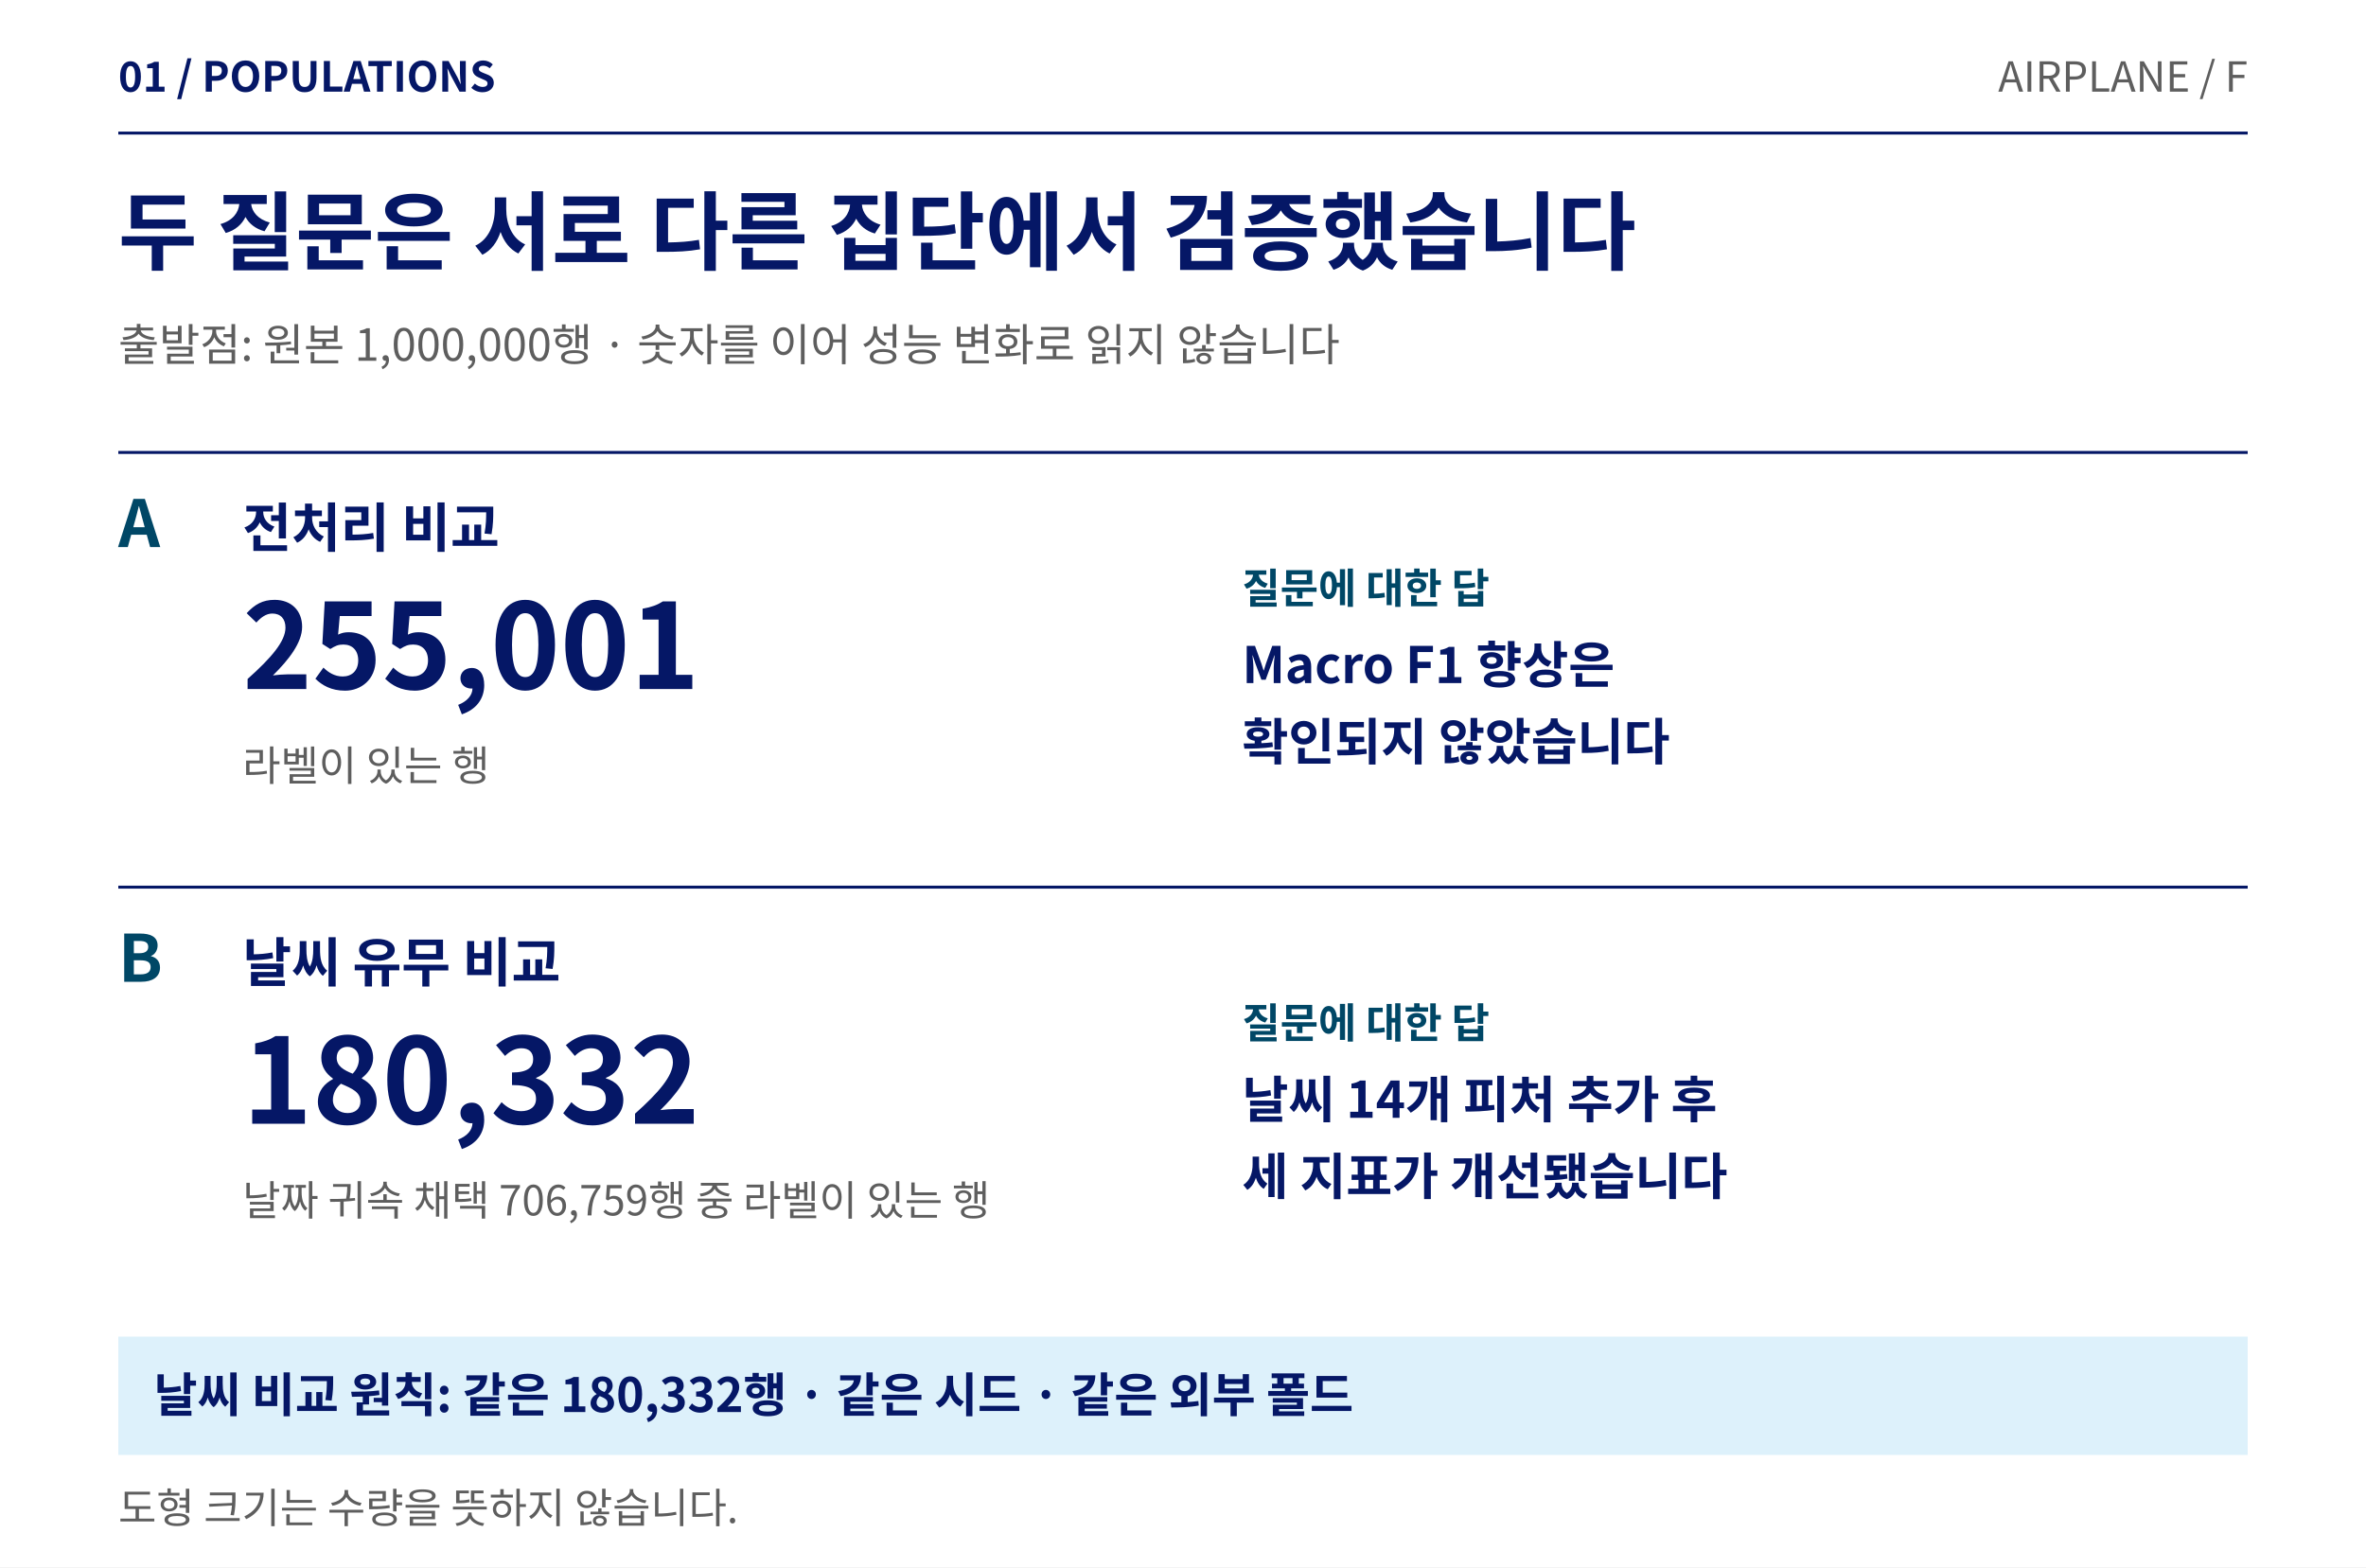
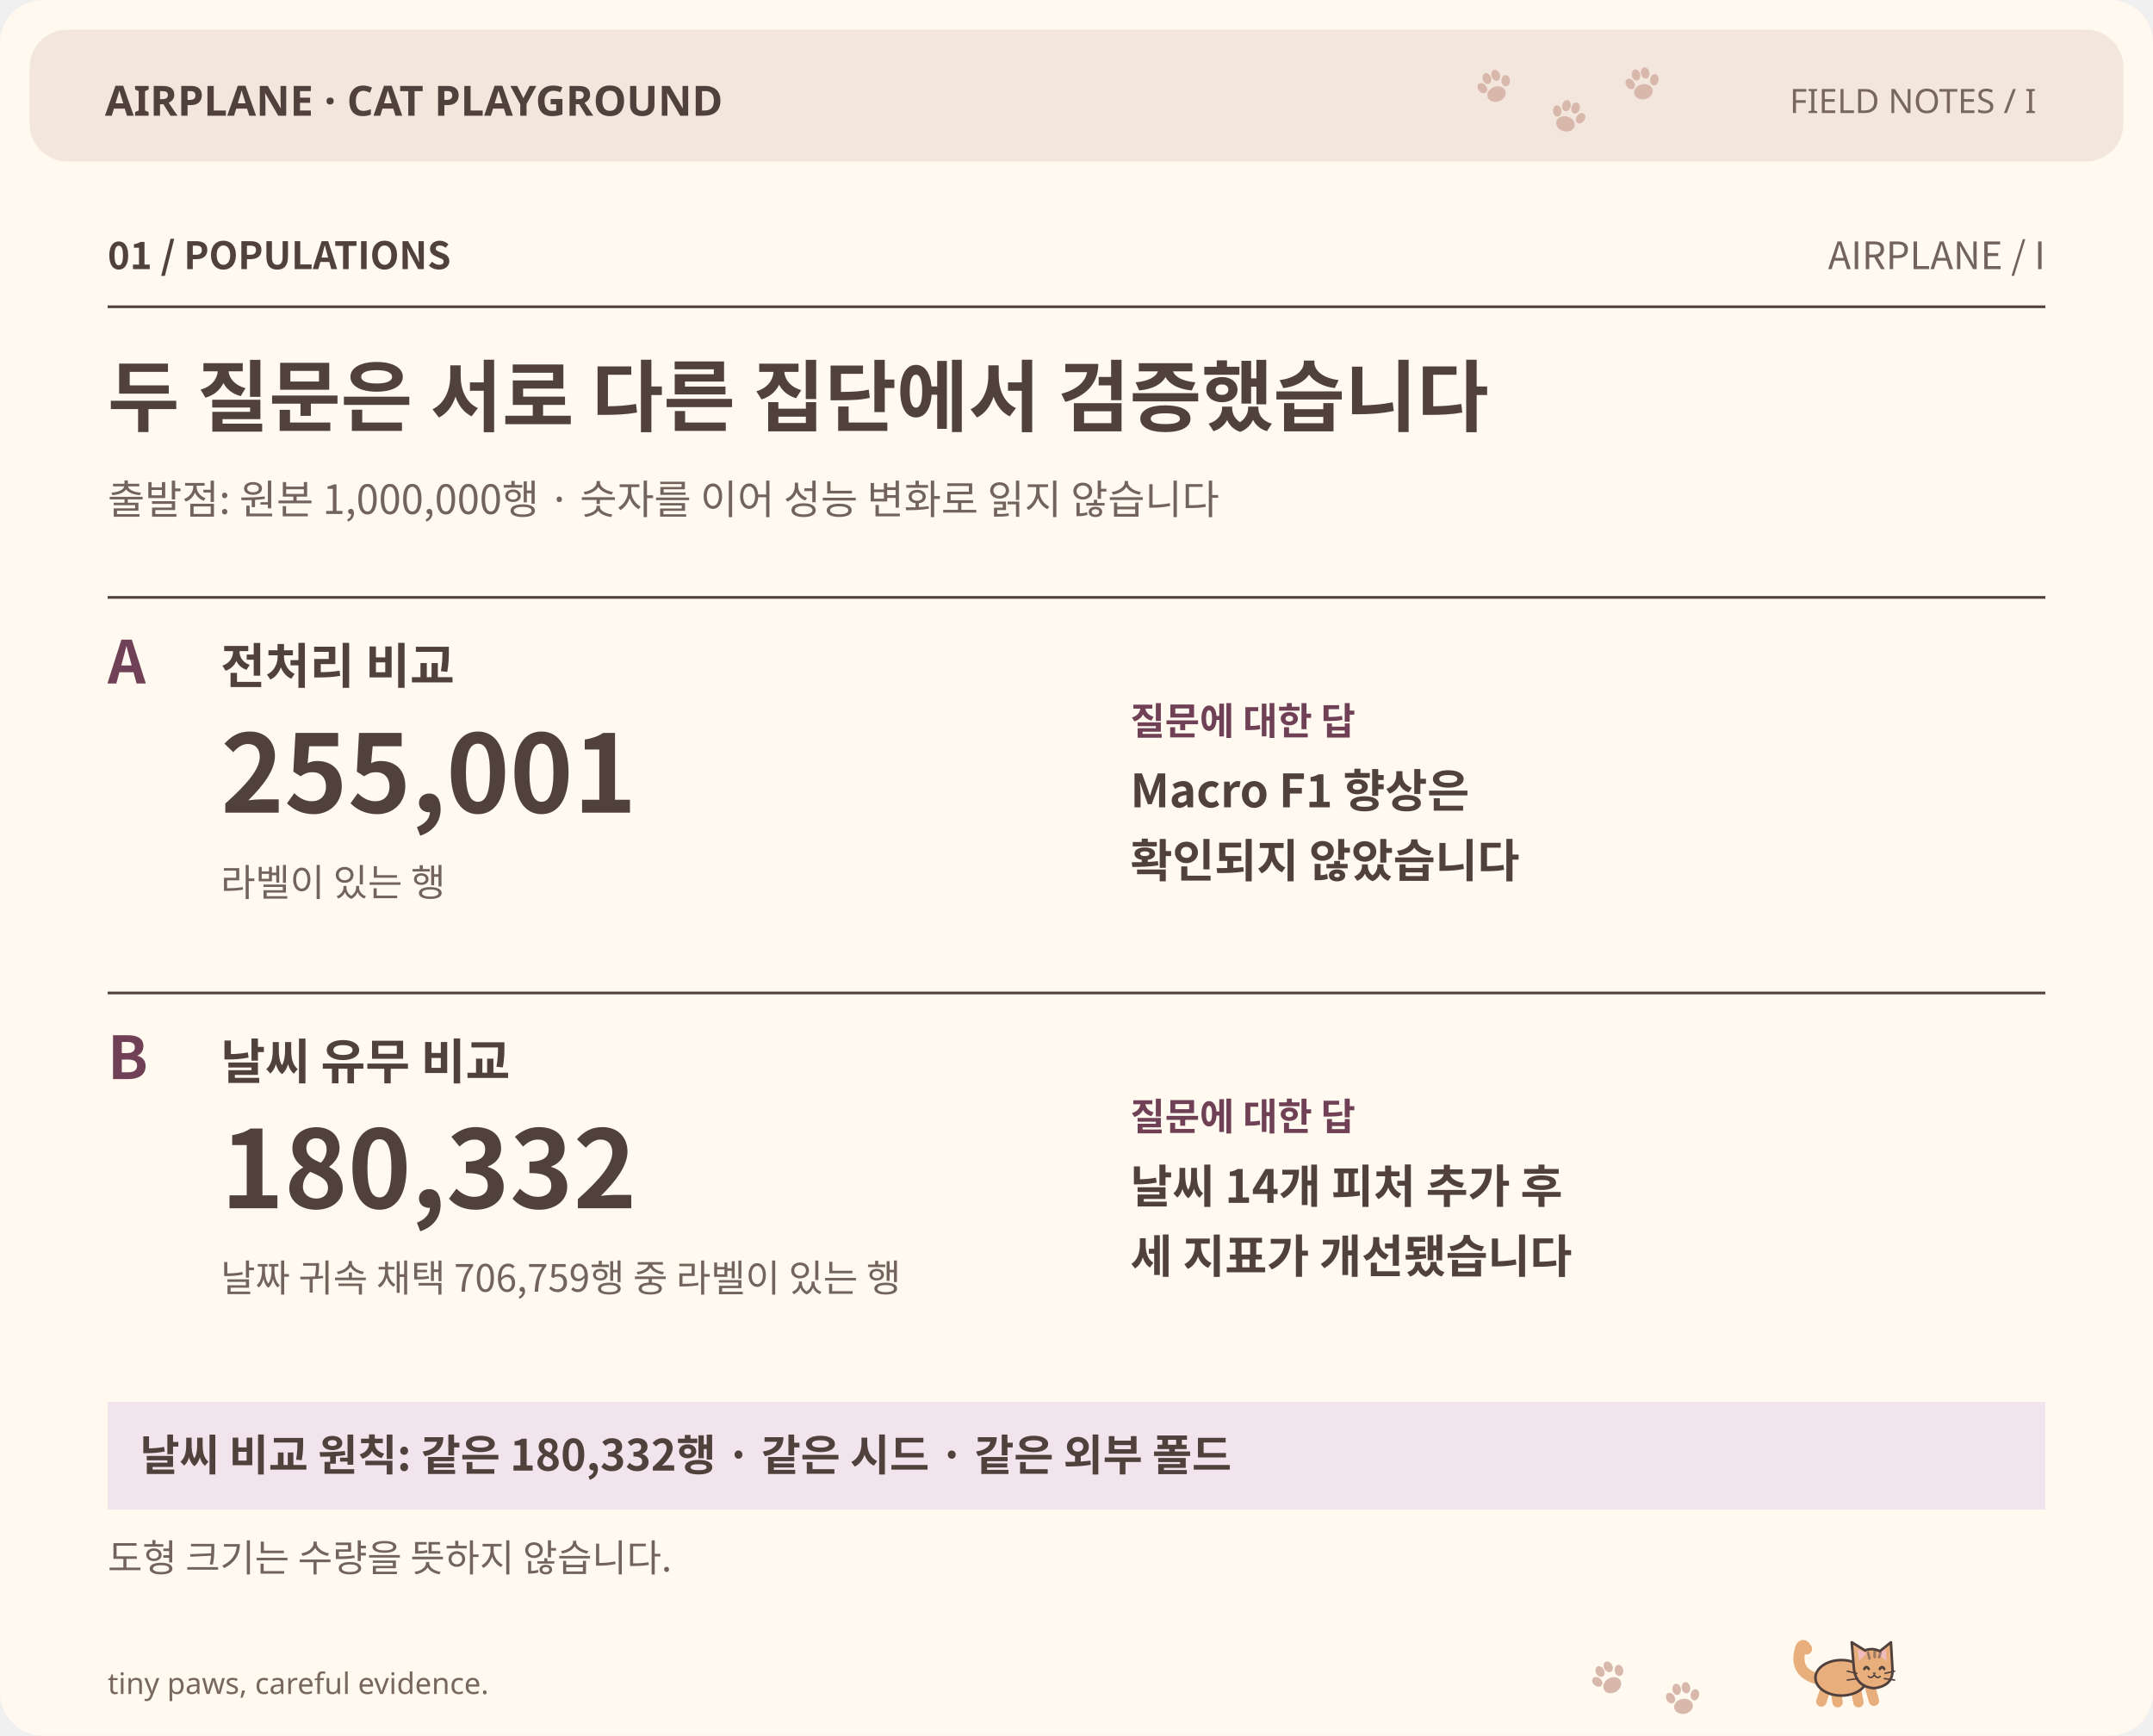
- <svg xmlns="http://www.w3.org/2000/svg" width="1600" height="1060" viewBox="0 0 1600 1060" role="img" aria-labelledby="title desc">
-   <rect width="1600" height="1060" fill="#FFFFFF" />
-   <text x="80" y="62" fill="#051766" font-family="Noto Sans CJK KR, Malgun Gothic, Apple SD Gothic Neo, sans-serif" font-size="28" font-weight="700" text-anchor="start" style="font-variant-numeric:tabular-nums">01 / POPULATIONS</text>
-   <text x="1520" y="62" fill="#5E5E5E" font-family="Noto Sans CJK KR, Malgun Gothic, Apple SD Gothic Neo, sans-serif" font-size="28" font-weight="400" text-anchor="end" style="font-variant-numeric:tabular-nums">AIRPLANE / F</text>
-   <line x1="80" y1="90" x2="1520" y2="90" stroke="#051766" stroke-width="2" />
-   <text x="80" y="178" fill="#051766" font-family="Noto Sans CJK KR, Malgun Gothic, Apple SD Gothic Neo, sans-serif" font-size="58" font-weight="800" text-anchor="start" style="font-variant-numeric:tabular-nums">두 질문은 서로 다른 집단에서 검증했습니다</text>
-   <text x="80" y="244" fill="#5E5E5E" font-family="Noto Sans CJK KR, Malgun Gothic, Apple SD Gothic Neo, sans-serif" font-size="30" font-weight="400" text-anchor="start" style="font-variant-numeric:tabular-nums">출발점: 원본 1,000,000행 · 숫자를 이어 성능 변화로 읽지 않습니다</text>
-   <line x1="80" y1="306" x2="1520" y2="306" stroke="#051766" stroke-width="2" />
-   <text x="80" y="370" fill="#004766" font-family="Noto Sans CJK KR, Malgun Gothic, Apple SD Gothic Neo, sans-serif" font-size="44" font-weight="800" text-anchor="start" style="font-variant-numeric:tabular-nums">A</text>
-   <text x="164" y="370" fill="#051766" font-family="Noto Sans CJK KR, Malgun Gothic, Apple SD Gothic Neo, sans-serif" font-size="36" font-weight="700" text-anchor="start" style="font-variant-numeric:tabular-nums">전처리 비교</text>
-   <text x="164" y="466" fill="#051766" font-family="Noto Sans CJK KR, Malgun Gothic, Apple SD Gothic Neo, sans-serif" font-size="80" font-weight="800" text-anchor="start" style="font-variant-numeric:tabular-nums">255,001</text>
-   <text x="164" y="528" fill="#5E5E5E" font-family="Noto Sans CJK KR, Malgun Gothic, Apple SD Gothic Neo, sans-serif" font-size="28" font-weight="400" text-anchor="start" style="font-variant-numeric:tabular-nums">라벨이 있는 행</text>
-   <text x="840" y="408" fill="#004766" font-family="Noto Sans CJK KR, Malgun Gothic, Apple SD Gothic Neo, sans-serif" font-size="28" font-weight="700" text-anchor="start" style="font-variant-numeric:tabular-nums">질문에 대한 답</text>
-   <text x="840" y="462" fill="#051766" font-family="Noto Sans CJK KR, Malgun Gothic, Apple SD Gothic Neo, sans-serif" font-size="34" font-weight="700" text-anchor="start" style="font-variant-numeric:tabular-nums">Macro F1 향상은</text>
-   <text x="840" y="514" fill="#051766" font-family="Noto Sans CJK KR, Malgun Gothic, Apple SD Gothic Neo, sans-serif" font-size="34" font-weight="700" text-anchor="start" style="font-variant-numeric:tabular-nums">확인되지 않았습니다</text>
-   <line x1="80" y1="600" x2="1520" y2="600" stroke="#051766" stroke-width="2" />
-   <text x="80" y="664" fill="#004766" font-family="Noto Sans CJK KR, Malgun Gothic, Apple SD Gothic Neo, sans-serif" font-size="44" font-weight="800" text-anchor="start" style="font-variant-numeric:tabular-nums">B</text>
-   <text x="164" y="664" fill="#051766" font-family="Noto Sans CJK KR, Malgun Gothic, Apple SD Gothic Neo, sans-serif" font-size="36" font-weight="700" text-anchor="start" style="font-variant-numeric:tabular-nums">날씨 유무 비교</text>
-   <text x="164" y="760" fill="#051766" font-family="Noto Sans CJK KR, Malgun Gothic, Apple SD Gothic Neo, sans-serif" font-size="80" font-weight="800" text-anchor="start" style="font-variant-numeric:tabular-nums">180,332</text>
-   <text x="164" y="822" fill="#5E5E5E" font-family="Noto Sans CJK KR, Malgun Gothic, Apple SD Gothic Neo, sans-serif" font-size="28" font-weight="400" text-anchor="start" style="font-variant-numeric:tabular-nums">날짜 귀속 채택 706,759행 중 라벨이 있는 행</text>
-   <text x="840" y="702" fill="#004766" font-family="Noto Sans CJK KR, Malgun Gothic, Apple SD Gothic Neo, sans-serif" font-size="28" font-weight="700" text-anchor="start" style="font-variant-numeric:tabular-nums">질문에 대한 답</text>
-   <text x="840" y="756" fill="#051766" font-family="Noto Sans CJK KR, Malgun Gothic, Apple SD Gothic Neo, sans-serif" font-size="34" font-weight="700" text-anchor="start" style="font-variant-numeric:tabular-nums">날씨 14개 피처 추가 후</text>
-   <text x="840" y="808" fill="#051766" font-family="Noto Sans CJK KR, Malgun Gothic, Apple SD Gothic Neo, sans-serif" font-size="34" font-weight="700" text-anchor="start" style="font-variant-numeric:tabular-nums">세 지표가 개선됐습니다</text>
-   <rect x="80" y="904" width="1440" height="80" fill="#DDF1FB" />
-   <text x="104" y="955" fill="#051766" font-family="Noto Sans CJK KR, Malgun Gothic, Apple SD Gothic Neo, sans-serif" font-size="32" font-weight="700" text-anchor="start" style="font-variant-numeric:tabular-nums">날씨 비교 원칙: 같은 180,332행 · 같은 시드 · 같은 외부 폴드</text>
-   <text x="80" y="1030" fill="#5E5E5E" font-family="Noto Sans CJK KR, Malgun Gothic, Apple SD Gothic Neo, sans-serif" font-size="28" font-weight="400" text-anchor="start" style="font-variant-numeric:tabular-nums">도형 크기는 수량을 뜻하지 않습니다.</text>
+ <svg xmlns="http://www.w3.org/2000/svg" width="1600" height="1290" viewBox="0 0 1600 1290" role="img" aria-labelledby="title desc">
+   <rect width="1600" height="1290" rx="32" fill="#FFF9EF" />
+   <rect x="22" y="22" width="1556" height="98" rx="28" fill="#F3E6DD" />
+   <text x="78" y="86" fill="#51413D" font-family="sans-serif" font-size="31" font-weight="700">AIRPLANE · CAT PLAYGROUND</text>
+   <text x="1330" y="84" fill="#77675F" font-family="sans-serif" font-size="25">FIELD NOTES / I</text>
+   <g transform="translate(0 138)">
+     <rect width="1600" height="1060" fill="#FFF9EF" />
+     <text x="80" y="62" fill="#51413D" font-family="Noto Sans CJK KR, Malgun Gothic, Apple SD Gothic Neo, sans-serif" font-size="28" font-weight="700" text-anchor="start" style="font-variant-numeric:tabular-nums">01 / POPULATIONS</text>
+     <text x="1520" y="62" fill="#72645D" font-family="Noto Sans CJK KR, Malgun Gothic, Apple SD Gothic Neo, sans-serif" font-size="28" font-weight="400" text-anchor="end" style="font-variant-numeric:tabular-nums">AIRPLANE / I</text>
+     <line x1="80" y1="90" x2="1520" y2="90" stroke="#51413D" stroke-width="2" />
+     <text x="80" y="178" fill="#51413D" font-family="Noto Sans CJK KR, Malgun Gothic, Apple SD Gothic Neo, sans-serif" font-size="58" font-weight="800" text-anchor="start" style="font-variant-numeric:tabular-nums">두 질문은 서로 다른 집단에서 검증했습니다</text>
+     <text x="80" y="244" fill="#72645D" font-family="Noto Sans CJK KR, Malgun Gothic, Apple SD Gothic Neo, sans-serif" font-size="30" font-weight="400" text-anchor="start" style="font-variant-numeric:tabular-nums">출발점: 원본 1,000,000행 · 숫자를 이어 성능 변화로 읽지 않습니다</text>
+     <line x1="80" y1="306" x2="1520" y2="306" stroke="#51413D" stroke-width="2" />
+     <text x="80" y="370" fill="#704156" font-family="Noto Sans CJK KR, Malgun Gothic, Apple SD Gothic Neo, sans-serif" font-size="44" font-weight="800" text-anchor="start" style="font-variant-numeric:tabular-nums">A</text>
+     <text x="164" y="370" fill="#51413D" font-family="Noto Sans CJK KR, Malgun Gothic, Apple SD Gothic Neo, sans-serif" font-size="36" font-weight="700" text-anchor="start" style="font-variant-numeric:tabular-nums">전처리 비교</text>
+     <text x="164" y="466" fill="#51413D" font-family="Noto Sans CJK KR, Malgun Gothic, Apple SD Gothic Neo, sans-serif" font-size="80" font-weight="800" text-anchor="start" style="font-variant-numeric:tabular-nums">255,001</text>
+     <text x="164" y="528" fill="#72645D" font-family="Noto Sans CJK KR, Malgun Gothic, Apple SD Gothic Neo, sans-serif" font-size="28" font-weight="400" text-anchor="start" style="font-variant-numeric:tabular-nums">라벨이 있는 행</text>
+     <text x="840" y="408" fill="#704156" font-family="Noto Sans CJK KR, Malgun Gothic, Apple SD Gothic Neo, sans-serif" font-size="28" font-weight="700" text-anchor="start" style="font-variant-numeric:tabular-nums">질문에 대한 답</text>
+     <text x="840" y="462" fill="#51413D" font-family="Noto Sans CJK KR, Malgun Gothic, Apple SD Gothic Neo, sans-serif" font-size="34" font-weight="700" text-anchor="start" style="font-variant-numeric:tabular-nums">Macro F1 향상은</text>
+     <text x="840" y="514" fill="#51413D" font-family="Noto Sans CJK KR, Malgun Gothic, Apple SD Gothic Neo, sans-serif" font-size="34" font-weight="700" text-anchor="start" style="font-variant-numeric:tabular-nums">확인되지 않았습니다</text>
+     <line x1="80" y1="600" x2="1520" y2="600" stroke="#51413D" stroke-width="2" />
+     <text x="80" y="664" fill="#704156" font-family="Noto Sans CJK KR, Malgun Gothic, Apple SD Gothic Neo, sans-serif" font-size="44" font-weight="800" text-anchor="start" style="font-variant-numeric:tabular-nums">B</text>
+     <text x="164" y="664" fill="#51413D" font-family="Noto Sans CJK KR, Malgun Gothic, Apple SD Gothic Neo, sans-serif" font-size="36" font-weight="700" text-anchor="start" style="font-variant-numeric:tabular-nums">날씨 유무 비교</text>
+     <text x="164" y="760" fill="#51413D" font-family="Noto Sans CJK KR, Malgun Gothic, Apple SD Gothic Neo, sans-serif" font-size="80" font-weight="800" text-anchor="start" style="font-variant-numeric:tabular-nums">180,332</text>
+     <text x="164" y="822" fill="#72645D" font-family="Noto Sans CJK KR, Malgun Gothic, Apple SD Gothic Neo, sans-serif" font-size="28" font-weight="400" text-anchor="start" style="font-variant-numeric:tabular-nums">날짜 귀속 채택 706,759행 중 라벨이 있는 행</text>
+     <text x="840" y="702" fill="#704156" font-family="Noto Sans CJK KR, Malgun Gothic, Apple SD Gothic Neo, sans-serif" font-size="28" font-weight="700" text-anchor="start" style="font-variant-numeric:tabular-nums">질문에 대한 답</text>
+     <text x="840" y="756" fill="#51413D" font-family="Noto Sans CJK KR, Malgun Gothic, Apple SD Gothic Neo, sans-serif" font-size="34" font-weight="700" text-anchor="start" style="font-variant-numeric:tabular-nums">날씨 14개 피처 추가 후</text>
+     <text x="840" y="808" fill="#51413D" font-family="Noto Sans CJK KR, Malgun Gothic, Apple SD Gothic Neo, sans-serif" font-size="34" font-weight="700" text-anchor="start" style="font-variant-numeric:tabular-nums">세 지표가 개선됐습니다</text>
+     <rect x="80" y="904" width="1440" height="80" fill="#F2E4ED" />
+     <text x="104" y="955" fill="#51413D" font-family="Noto Sans CJK KR, Malgun Gothic, Apple SD Gothic Neo, sans-serif" font-size="32" font-weight="700" text-anchor="start" style="font-variant-numeric:tabular-nums">날씨 비교 원칙: 같은 180,332행 · 같은 시드 · 같은 외부 폴드</text>
+     <text x="80" y="1030" fill="#72645D" font-family="Noto Sans CJK KR, Malgun Gothic, Apple SD Gothic Neo, sans-serif" font-size="28" font-weight="400" text-anchor="start" style="font-variant-numeric:tabular-nums">도형 크기는 수량을 뜻하지 않습니다.</text>
+   </g>
+   <g aria-hidden="true" transform="translate(1110 64) rotate(-20) scale(0.7)" fill="#D9B8AC">
+     <ellipse cy="9" rx="10" ry="8" />
+     <ellipse cx="-12" cy="-2" rx="4.5" ry="6" transform="rotate(-20 -12 -2)" />
+     <ellipse cx="-4" cy="-10" rx="4.5" ry="6" />
+     <ellipse cx="6" cy="-10" rx="4.5" ry="6" />
+     <ellipse cx="14" cy="-1" rx="4.5" ry="6" transform="rotate(20 14 -1)" />
+   </g>
+   <g aria-hidden="true" transform="translate(1165 86) rotate(15) scale(0.7)" fill="#D9B8AC">
+     <ellipse cy="9" rx="10" ry="8" />
+     <ellipse cx="-12" cy="-2" rx="4.5" ry="6" transform="rotate(-20 -12 -2)" />
+     <ellipse cx="-4" cy="-10" rx="4.5" ry="6" />
+     <ellipse cx="6" cy="-10" rx="4.5" ry="6" />
+     <ellipse cx="14" cy="-1" rx="4.5" ry="6" transform="rotate(20 14 -1)" />
+   </g>
+   <g aria-hidden="true" transform="translate(1220 62) rotate(-12) scale(0.7)" fill="#D9B8AC">
+     <ellipse cy="9" rx="10" ry="8" />
+     <ellipse cx="-12" cy="-2" rx="4.5" ry="6" transform="rotate(-20 -12 -2)" />
+     <ellipse cx="-4" cy="-10" rx="4.5" ry="6" />
+     <ellipse cx="6" cy="-10" rx="4.5" ry="6" />
+     <ellipse cx="14" cy="-1" rx="4.5" ry="6" transform="rotate(20 14 -1)" />
+   </g>
+   <g aria-hidden="true" transform="translate(1375 1247.0) scale(0.55 0.55)" stroke="#51413D" stroke-width="3.5" stroke-linecap="round" stroke-linejoin="round">
+     <path d="M-37 3 Q-78 -4 -67 -40 Q-64 -48 -59 -39" fill="none" stroke="#E8AF7D" stroke-width="15" />
+     <path d="M-33 14 l-6.0 18 m19 -17 l3.0 18 m25 -16 l3.0 16 m16 -20 l5.0 18" fill="none" stroke="#E8AF7D" stroke-width="14" />
+     <ellipse cx="-12" cy="0" rx="35" ry="24" fill="#E8AF7D" />
+     <path d="M5 -12 L2 -48 20 -37 Q30 -41 40 -36 L55 -48 57 -13 Q59 11 32 14 Q8 12 5 -12Z" fill="#E8AF7D" />
+     <path d="M10 -39 L12 -23 22 -33 M48 -39 L38 -32 49 -23" fill="#F1BCC0" stroke="none" />
+     <path d="M19 -12 q3 -5 6 0 m15 0 q3 -5 6 0" fill="none" />
+     <path d="M30 -7 l5 0 -2.5 3Z" fill="#51413D" stroke="none" />
+     <path d="M32.5 -4 q-4 6 -8 2 m8 -2 q4 6 8 2 M9 -6 l-13 -3 m14 10 l-14 2 m51 -9 l13 -3 m-14 10 l14 2" fill="none" stroke-width="2" />
+     <path d="M24 -34 l2 8 m7 -10 l0 8 m8 -6 l-2 6" fill="none" opacity=".5" />
+   </g>
+   <g aria-hidden="true" transform="translate(1195 1247) rotate(-30) scale(0.7)" fill="#D9B8AC">
+     <ellipse cy="9" rx="10" ry="8" />
+     <ellipse cx="-12" cy="-2" rx="4.5" ry="6" transform="rotate(-20 -12 -2)" />
+     <ellipse cx="-4" cy="-10" rx="4.5" ry="6" />
+     <ellipse cx="6" cy="-10" rx="4.5" ry="6" />
+     <ellipse cx="14" cy="-1" rx="4.5" ry="6" transform="rotate(20 14 -1)" />
+   </g>
+   <g aria-hidden="true" transform="translate(1250 1262) rotate(-10) scale(0.7)" fill="#D9B8AC">
+     <ellipse cy="9" rx="10" ry="8" />
+     <ellipse cx="-12" cy="-2" rx="4.5" ry="6" transform="rotate(-20 -12 -2)" />
+     <ellipse cx="-4" cy="-10" rx="4.5" ry="6" />
+     <ellipse cx="6" cy="-10" rx="4.5" ry="6" />
+     <ellipse cx="14" cy="-1" rx="4.5" ry="6" transform="rotate(20 14 -1)" />
+   </g>
+   <text x="80" y="1259" font-family="sans-serif" font-size="22" fill="#77675F">tiny paws, careful evidence.</text>
</svg>
